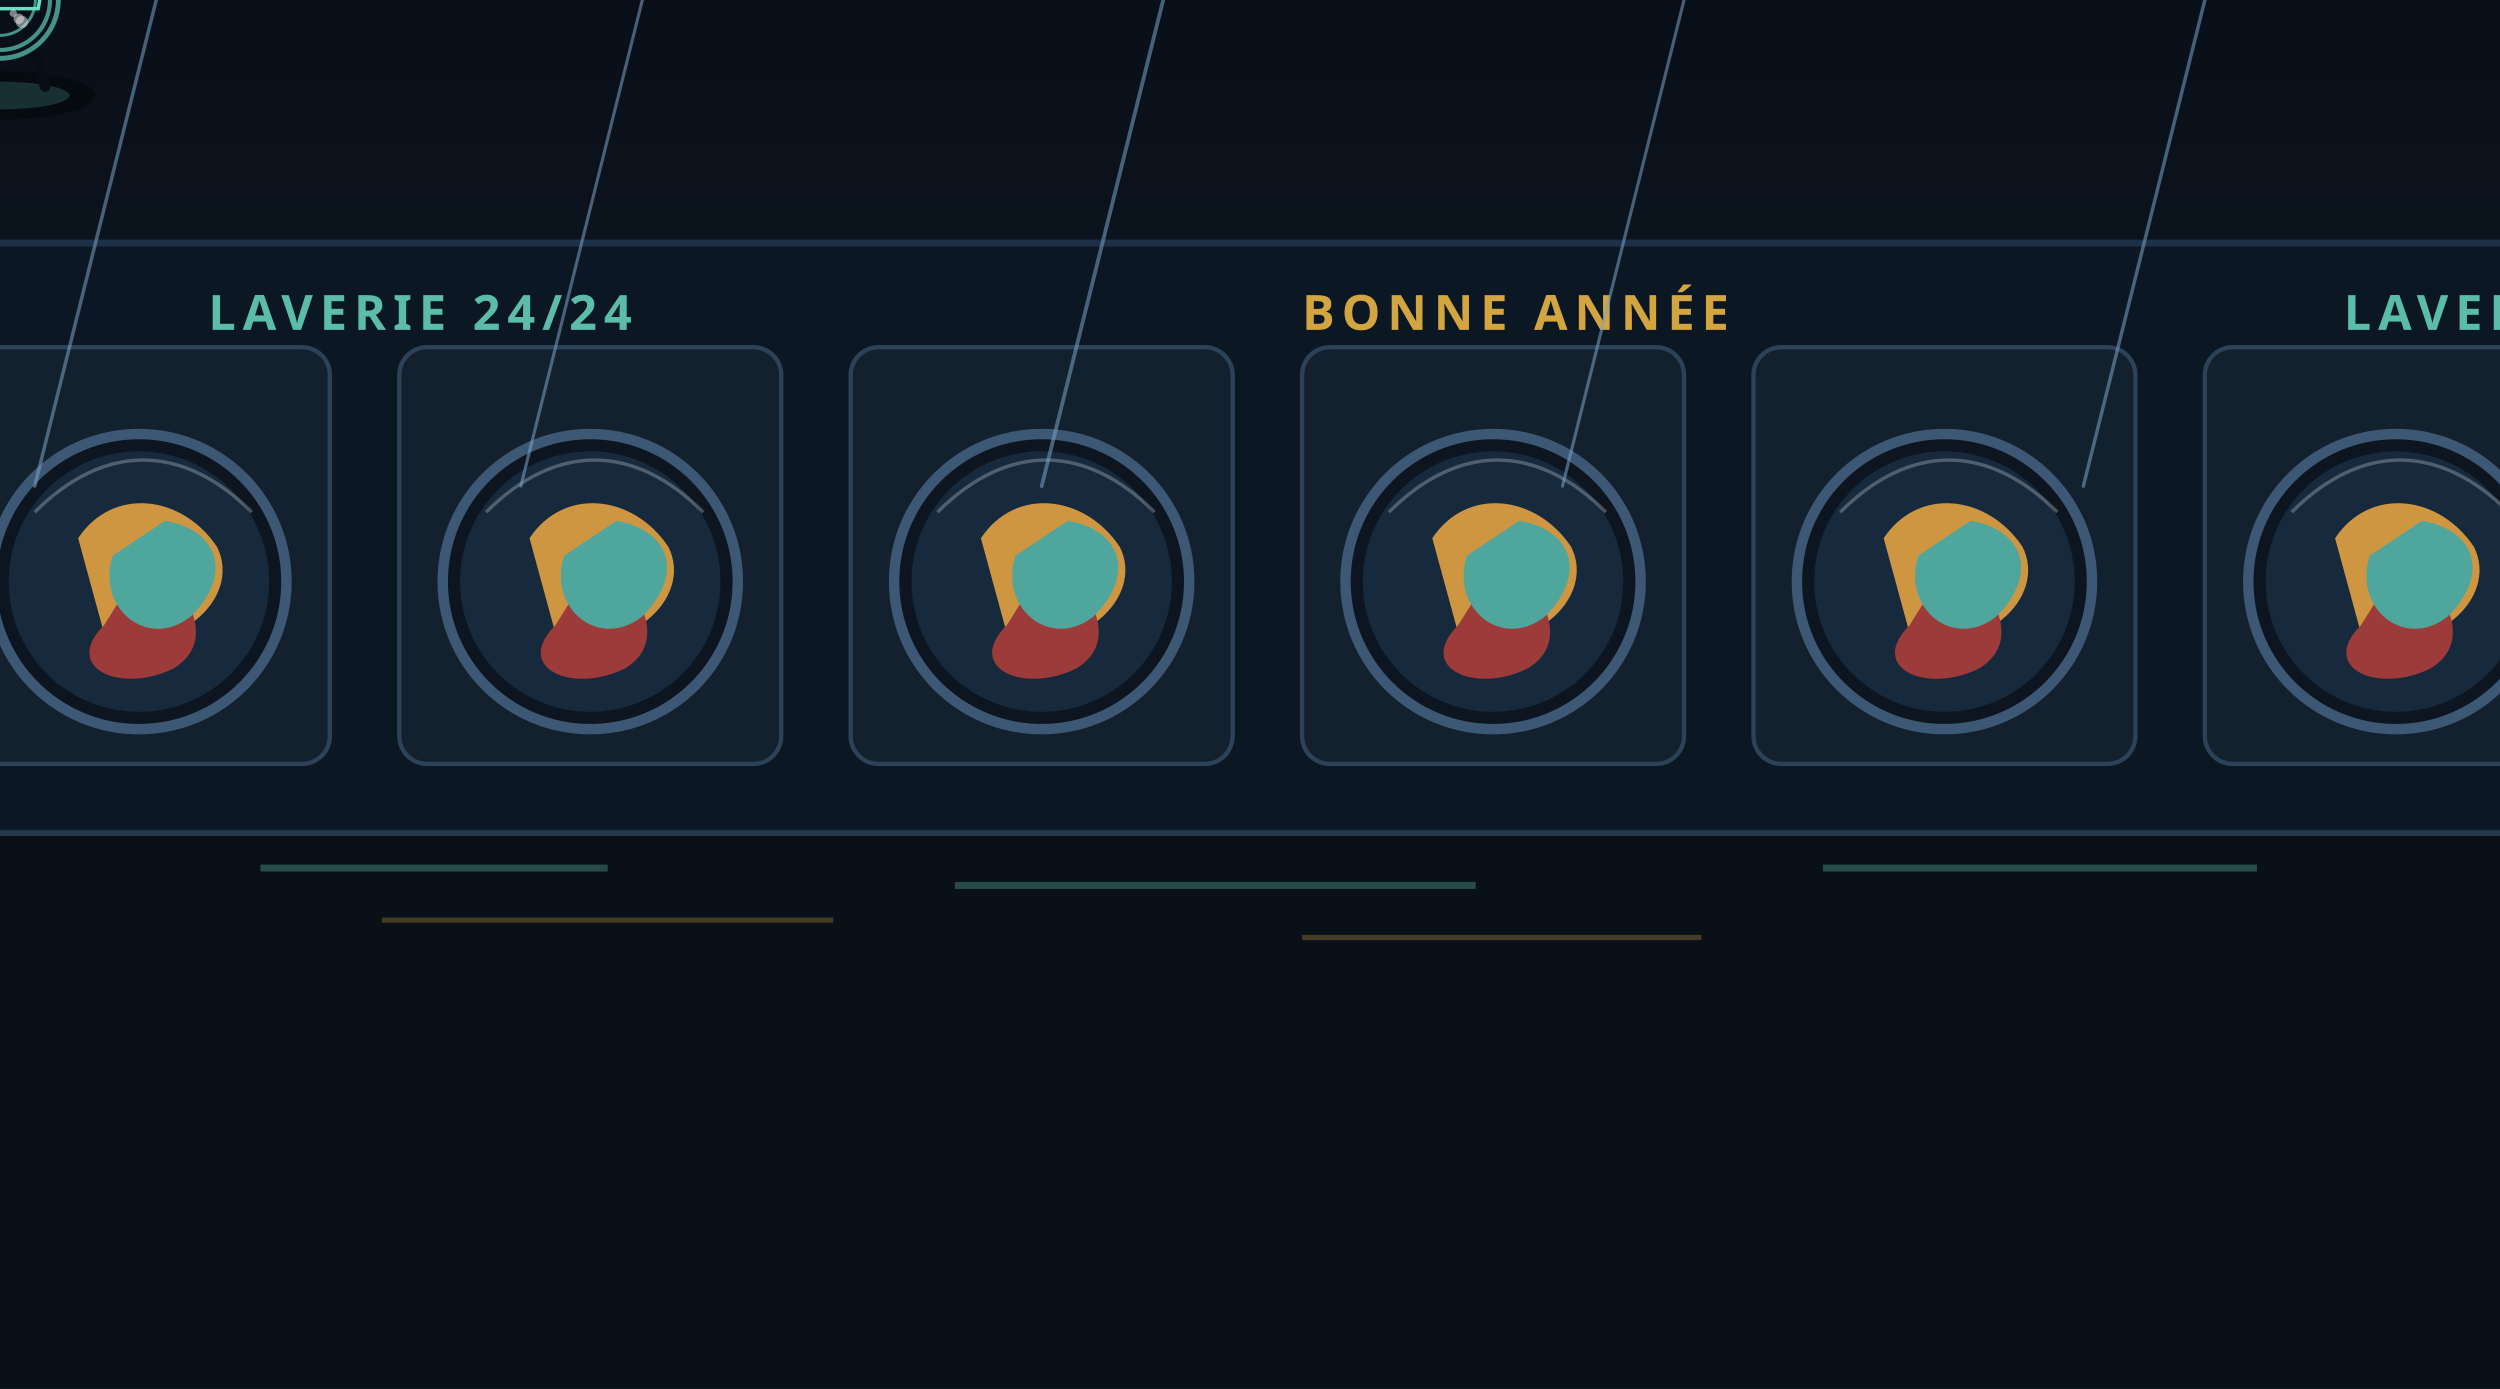
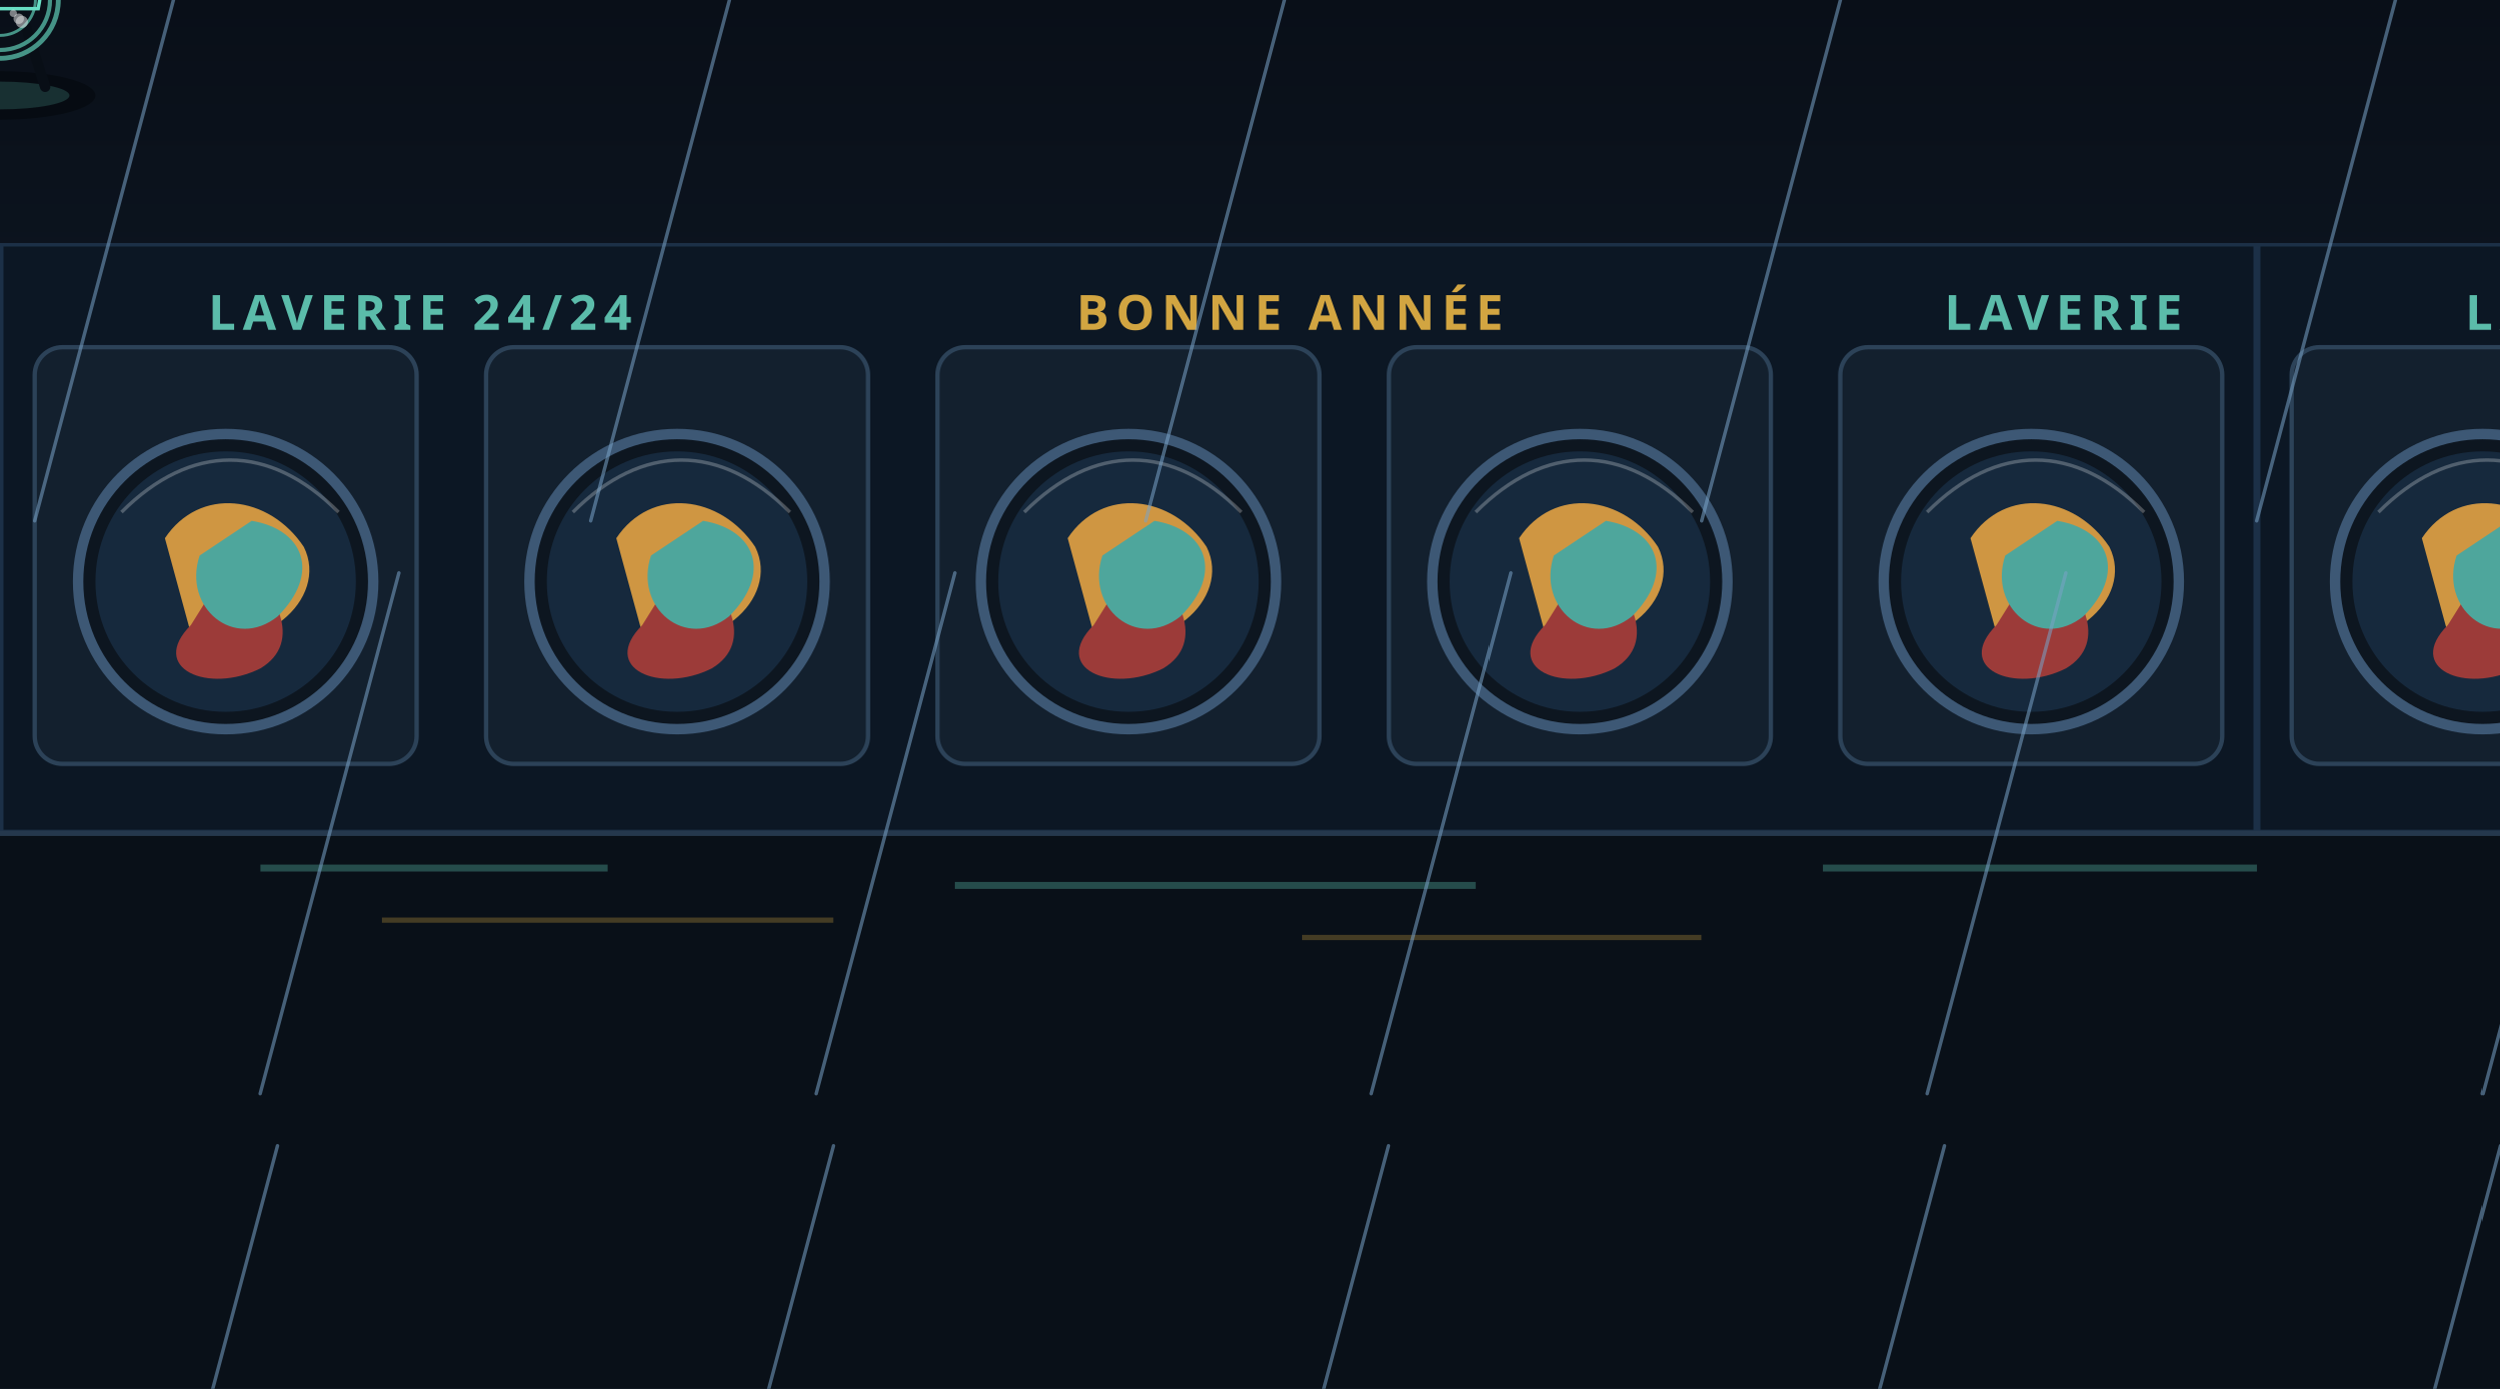
<svg xmlns="http://www.w3.org/2000/svg" viewBox="0 0 1440 800" preserveAspectRatio="xMidYMid slice">
  <defs>
    <linearGradient id="paris-street-wet" x1="0" y1="0" x2="0" y2="1">
      <stop offset="0%" stop-color="#090f18" />
      <stop offset="55%" stop-color="#111c2a" />
      <stop offset="100%" stop-color="#162538" />
    </linearGradient>
    <g id="drifting-bubble">
      <circle cx="0" cy="0" r="24" fill="none" stroke="#68dfc5" stroke-width="2" opacity="0.75" />
      <ellipse cx="-7" cy="-9" rx="7" ry="3.5" fill="#ffffff" opacity="0.8" transform="rotate(-30 -7 -9)" />
      <circle cx="9" cy="9" r="2.5" fill="#ffffff" opacity="0.55" />
    </g>
    <g id="laundromat-drum-unit">
      <rect x="-110" y="-120" width="220" height="240" rx="16" fill="#13202e" stroke="#2c4258" stroke-width="2.5" />
      <circle cx="0" cy="15" r="85" fill="#0d1620" stroke="#3d5875" stroke-width="6" />
      <circle cx="0" cy="15" r="75" fill="#16293d" />
      <g transform="translate(0, 15)">
-         <animateTransform attributeName="transform" type="rotate" values="0; 360" dur="1.2s" repeatCount="indefinite" />
-         <path d="M-35 -25 C-15 -55 25 -50 45 -20 C60 10 20 45 -20 30 Z" fill="#cf9642" />
-         <path d="M-20 25 C-45 50 -10 65 20 50 C45 35 30 5 5 -15 Z" fill="#9c3b39" />
-         <path d="M15 -35 C45 -30 55 -5 30 20 C5 40 -25 15 -15 -15 Z" fill="#4ea69c" />
+         <g>
+           <animateTransform attributeName="transform" type="rotate" values="0;360" dur="1.8s" repeatCount="indefinite" />
+           <path d="M-35 -25 C-15 -55 25 -50 45 -20 C60 10 20 45 -20 30 Z" fill="#cf9642" />
+           <path d="M-20 25 C-45 50 -10 65 20 50 C45 35 30 5 5 -15 Z" fill="#9c3b39" />
+           <path d="M15 -35 C45 -30 55 -5 30 20 C5 40 -25 15 -15 -15 Z" fill="#4ea69c" />
+         </g>
      </g>
      <path d="M-60 -25 C-20 -65 25 -65 65 -25" stroke="#ffffff" stroke-width="2" fill="none" opacity="0.25" />
    </g>
+     <pattern id="laundry-loop" patternUnits="userSpaceOnUse" width="1300" height="340" y="-220">
+       <g transform="translate(0,220)">
+         <rect x="0" y="-220" width="1300" height="340" fill="#0c1724" stroke="#1c3047" stroke-width="4" />
+         <text x="120" y="-170" font-family="'Montserrat', sans-serif" font-weight="700" font-size="28" fill="#69d9c2" letter-spacing="4" opacity="0.85">LAVERIE 24/24</text>
+         <text x="620" y="-170" font-family="'Montserrat', sans-serif" font-weight="700" font-size="28" fill="#f5be47" letter-spacing="4" opacity="0.85">BONNE ANNÉE</text>
+         <text x="1120" y="-170" font-family="'Montserrat', sans-serif" font-weight="700" font-size="28" fill="#69d9c2" letter-spacing="4" opacity="0.85">LAVERIE</text>
+         <use href="#laundromat-drum-unit" x="130" y="-40" />
+         <use href="#laundromat-drum-unit" x="390" y="-40" />
+         <use href="#laundromat-drum-unit" x="650" y="-40" />
+         <use href="#laundromat-drum-unit" x="910" y="-40" />
+         <use href="#laundromat-drum-unit" x="1170" y="-40" />
+       </g>
+       <animateTransform attributeName="patternTransform" values="0 0; -1300 0" dur="8s" repeatCount="indefinite" calcMode="linear" type="translate" />
+     </pattern>
+     <pattern id="rain-loop" patternUnits="userSpaceOnUse" width="320" height="1000">
+       <line x1="100" y1="0" x2="20" y2="300" stroke="#79a2c7" stroke-width="2" stroke-linecap="round" />
+       <line x1="230" y1="330" x2="150" y2="630" stroke="#79a2c7" stroke-width="2" stroke-linecap="round" />
+       <line x1="160" y1="660" x2="80" y2="960" stroke="#79a2c7" stroke-width="2" stroke-linecap="round" />
+       <animateTransform attributeName="patternTransform" values="0 0; -320 1000" dur="1.8s" repeatCount="indefinite" calcMode="linear" type="translate" />
+     </pattern>
  </defs>
  <rect width="1440" height="800" fill="url(#paris-street-wet)" />
  <g id="storefront-layer" transform="translate(0, 360)">
    <g>
-       <animateTransform attributeName="transform" type="translate" values="300 0; -900 0" dur="8s" repeatCount="indefinite" calcMode="linear" />
-       <rect x="-200" y="-220" width="2200" height="340" fill="#0c1724" stroke="#1c3047" stroke-width="4" />
-       <text x="120" y="-170" font-family="'Montserrat', sans-serif" font-weight="700" font-size="28" fill="#69d9c2" letter-spacing="4" opacity="0.85">LAVERIE 24/24</text>
-       <text x="750" y="-170" font-family="'Montserrat', sans-serif" font-weight="700" font-size="28" fill="#f5be47" letter-spacing="4" opacity="0.85">BONNE ANNÉE</text>
-       <text x="1350" y="-170" font-family="'Montserrat', sans-serif" font-weight="700" font-size="28" fill="#69d9c2" letter-spacing="4" opacity="0.85">LAVERIE</text>
-       <use href="#laundromat-drum-unit" x="80" y="-40" />
-       <use href="#laundromat-drum-unit" x="340" y="-40" />
-       <use href="#laundromat-drum-unit" x="600" y="-40" />
-       <use href="#laundromat-drum-unit" x="860" y="-40" />
-       <use href="#laundromat-drum-unit" x="1120" y="-40" />
-       <use href="#laundromat-drum-unit" x="1380" y="-40" />
-       <use href="#laundromat-drum-unit" x="1640" y="-40" />
+       <rect x="0" y="-220" width="1440" height="340" fill="url(#laundry-loop)" />
    </g>
    <polygon points="0,120 1440,120 1440,440 0,440" fill="#091018" />
    <line x1="0" y1="120" x2="1440" y2="120" stroke="#25384d" stroke-width="3" />
    <path d="M150 140 L350 140 M550 150 L850 150 M1050 140 L1300 140" stroke="#69d9c2" stroke-width="4" opacity="0.3" />
    <path d="M220 170 L480 170 M750 180 L980 180" stroke="#f5be47" stroke-width="3" opacity="0.25" />
  </g>
  <g id="walking-traveler">
    <animateTransform attributeName="transform" type="translate" values="-260 520; 1680 520" dur="9s" repeatCount="indefinite" calcMode="linear" />
    <g>
      <animateTransform attributeName="transform" type="translate" values="0 0; 0 -10; 0 0; 0 -10; 0 0" dur="1.6s" repeatCount="indefinite" calcMode="spline" keySplines="0.4 0 0.2 1;0.4 0 0.2 1;0.4 0 0.2 1;0.4 0 0.2 1" />
      <ellipse cx="0" cy="55" rx="55" ry="14" fill="#050a10" opacity="0.8" />
      <ellipse cx="0" cy="55" rx="40" ry="8" fill="#69d9c2" opacity="0.18" />
      <line x1="-10" y1="0" x2="-28" y2="50" stroke="#080e16" stroke-width="6" stroke-linecap="round">
        <animate attributeName="x2" values="-28; 26; -28" dur="0.8s" repeatCount="indefinite" />
      </line>
      <line x1="10" y1="0" x2="26" y2="50" stroke="#080e16" stroke-width="6" stroke-linecap="round">
        <animate attributeName="x2" values="26; -28; 26" dur="0.8s" repeatCount="indefinite" />
      </line>
      <path d="M-22 5 C-30 -35 -20 -100 0 -150 C20 -100 30 -35 22 5 Z" fill="#0a121c" stroke="#68dfc5" stroke-width="2" />
      <circle cx="0" cy="-175" r="18" fill="#0a121c" stroke="#68dfc5" stroke-width="2" />
      <path d="M-15 -145 C-50 -140 -85 -130 -115 -140" stroke="#cf9642" stroke-width="4" stroke-linecap="round" fill="none" />
      <line x1="12" y1="-120" x2="25" y2="-170" stroke="#0a121c" stroke-width="5" stroke-linecap="round" />
      <line x1="25" y1="-170" x2="35" y2="-250" stroke="#3d5875" stroke-width="3" />
      <path d="M-85 -230 C-85 -290 155 -290 155 -230 Z" fill="#091018" stroke="#68dfc5" stroke-width="2.5" />
      <path d="M35 -275 L35 -230 M-25 -265 L-25 -230 M95 -265 L95 -230" stroke="#1d3045" stroke-width="1.8" />
    </g>
  </g>
  <g id="foreground-rain" opacity="0.55">
-     <g>
-       <line x1="100" y1="-40" x2="20" y2="280" stroke="#79a2c7" stroke-width="2" stroke-linecap="round" />
-       <line x1="380" y1="-40" x2="300" y2="280" stroke="#79a2c7" stroke-width="1.8" stroke-linecap="round" />
-       <line x1="680" y1="-40" x2="600" y2="280" stroke="#79a2c7" stroke-width="2.2" stroke-linecap="round" />
-       <line x1="980" y1="-40" x2="900" y2="280" stroke="#79a2c7" stroke-width="1.8" stroke-linecap="round" />
-       <line x1="1280" y1="-40" x2="1200" y2="280" stroke="#79a2c7" stroke-width="2" stroke-linecap="round" />
-       <animateTransform attributeName="transform" type="translate" values="100 -120; -60 380; -220 880" dur="1.2s" repeatCount="indefinite" calcMode="linear" />
-     </g>
+     <rect width="1440" height="800" fill="url(#rain-loop)" />
  </g>
  <g id="foreground-bubbles" opacity="0.85">
    <g>
      <animateTransform attributeName="transform" type="translate" values="1400 480; 120 180; -200 40" dur="4.8s" repeatCount="indefinite" calcMode="linear" />
      <use href="#drifting-bubble" transform="scale(1.2)" />
+       <animate attributeName="opacity" values="0;1;1;0" dur="4.8s" repeatCount="indefinite" keyTimes="0;.08;.92;1" />
    </g>
    <g>
      <animateTransform attributeName="transform" type="translate" values="1200 560; 340 320; -100 120" dur="4.2s" repeatCount="indefinite" calcMode="linear" />
      <use href="#drifting-bubble" transform="scale(0.85)" />
+       <animate attributeName="opacity" values="0;1;1;0" dur="4.2s" repeatCount="indefinite" keyTimes="0;.08;.92;1" />
    </g>
    <g>
      <animateTransform attributeName="transform" type="translate" values="1500 380; 680 140; 0 0" dur="5.2s" repeatCount="indefinite" calcMode="linear" />
      <use href="#drifting-bubble" transform="scale(1.4)" />
+       <animate attributeName="opacity" values="0;1;1;0" dur="5.2s" repeatCount="indefinite" keyTimes="0;.08;.92;1" />
    </g>
  </g>
</svg>
